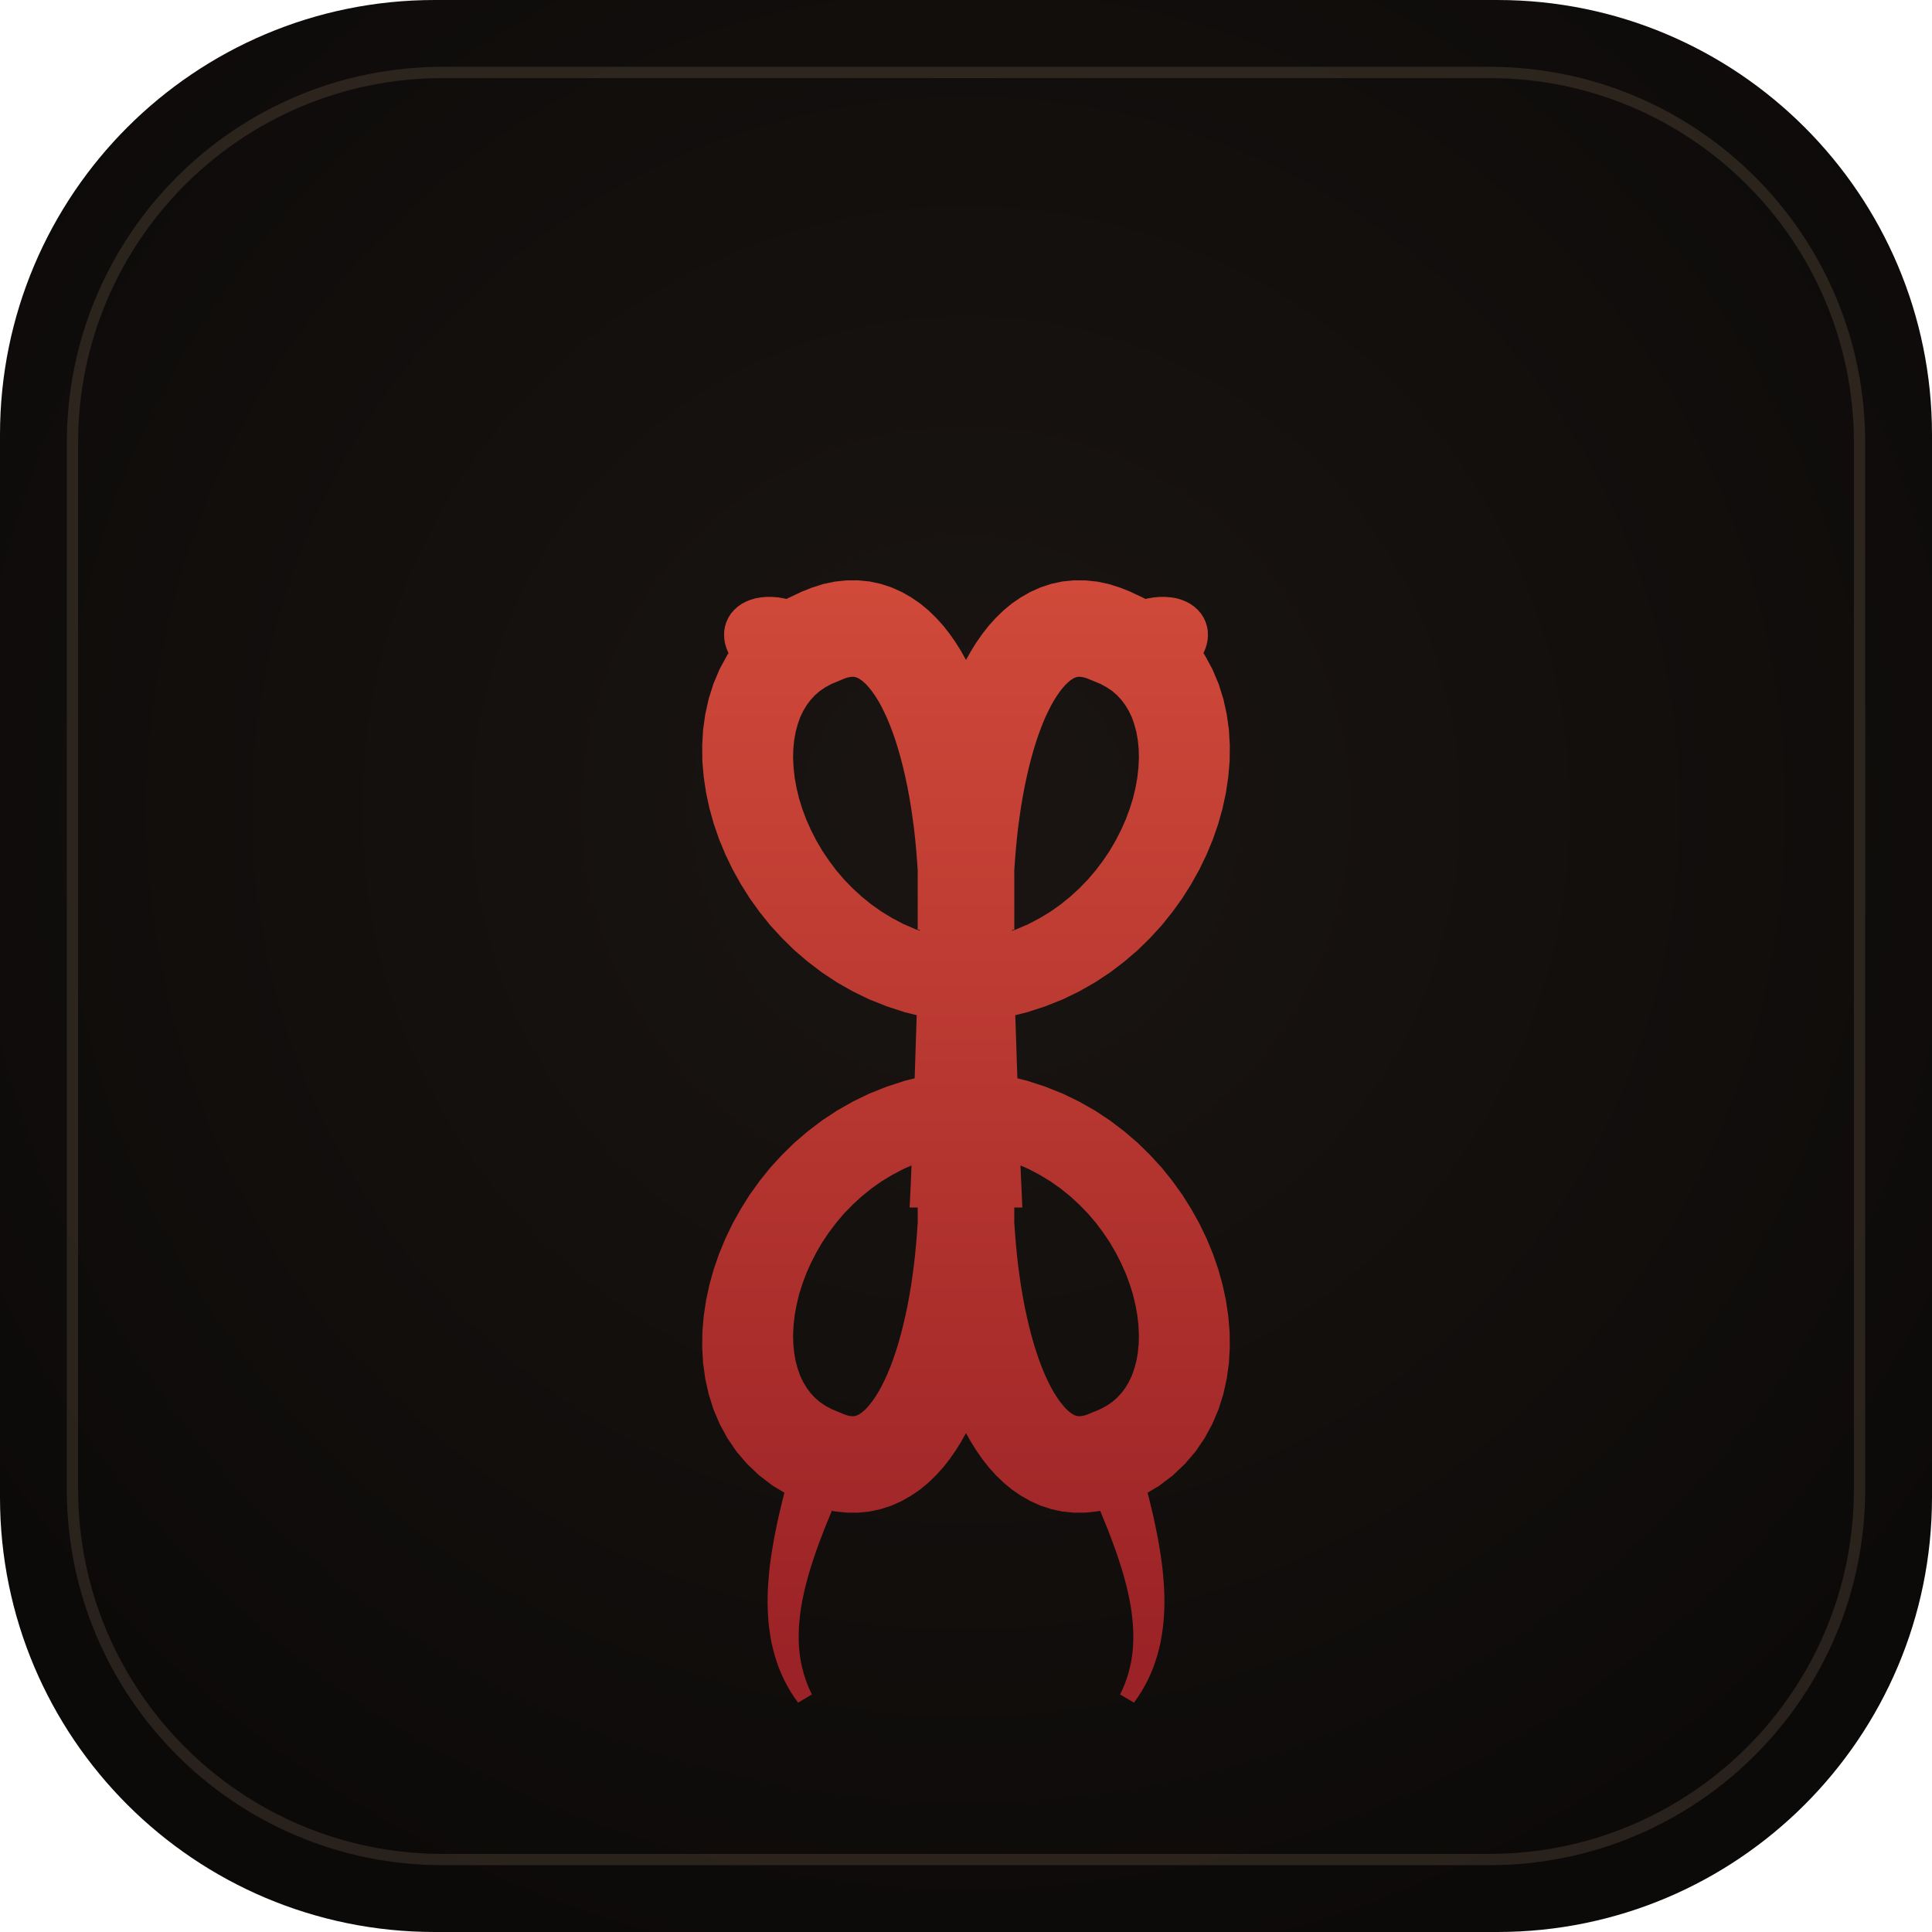
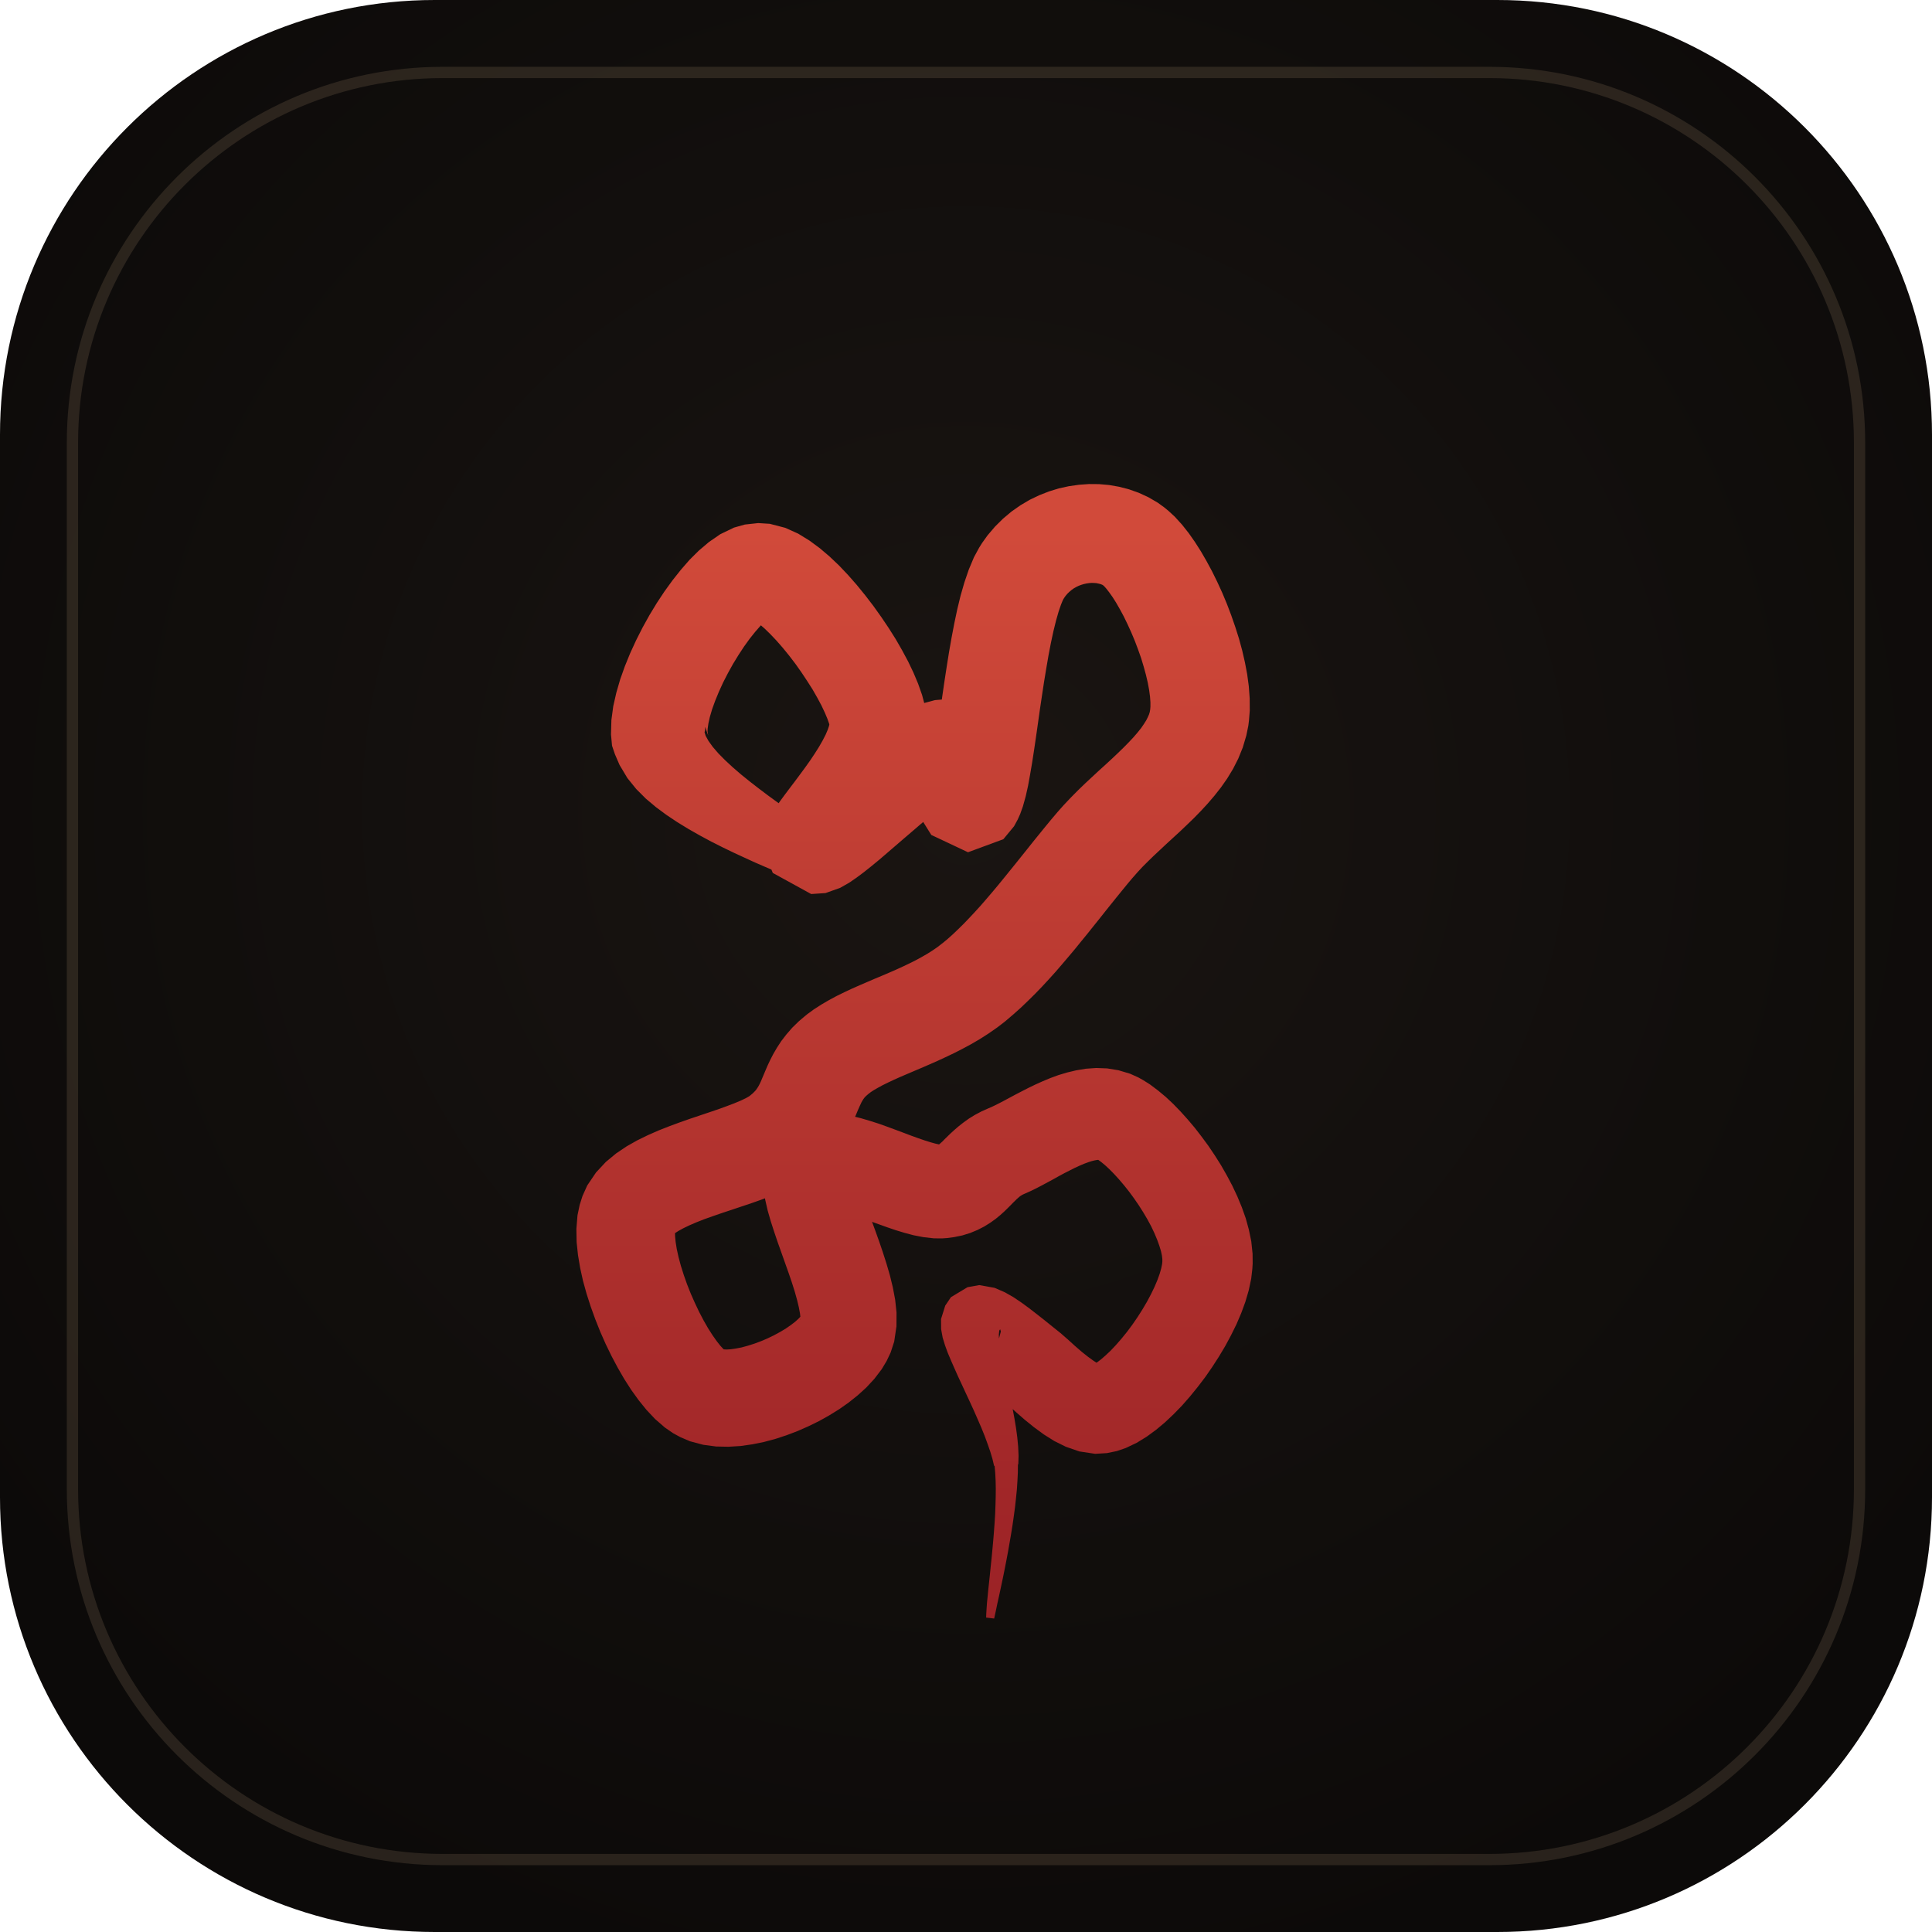
<svg xmlns="http://www.w3.org/2000/svg" width="1024" height="1024" viewBox="0 0 240 240">
  <defs>
-     <linearGradient id="c" x1="120" y1="70" x2="120" y2="206" gradientUnits="userSpaceOnUse">
+     <linearGradient id="c" x1="120" y1="66" x2="120" y2="200" gradientUnits="userSpaceOnUse">
      <stop offset="0" stop-color="#D14A3A" />
      <stop offset="1" stop-color="#9B2226" />
    </linearGradient>
    <radialGradient id="v" cx="0.5" cy="0.42" r="0.62">
      <stop offset="0" stop-color="#1A1512" />
      <stop offset="1" stop-color="#0C0A09" />
    </radialGradient>
  </defs>
  <rect width="240" height="240" rx="54" fill="url(#v)" />
  <rect x="9" y="9" width="222" height="222" rx="46" fill="none" stroke="#C4A882" stroke-opacity="0.16" stroke-width="1.4" />
-   <path d="M120.56 117.03L118.61 116.79L116.91 116.44L115.29 115.99L113.74 115.44L112.26 114.8L110.85 114.06L109.51 113.25L108.24 112.35L107.04 111.38L105.91 110.34L104.85 109.25L103.87 108.1L102.97 106.9L102.14 105.67L101.4 104.4L100.74 103.11L100.16 101.81L99.67 100.49L99.26 99.19L98.95 97.89L98.72 96.62L98.58 95.37L98.52 94.17L98.55 93.02L98.66 91.93L98.84 90.91L99.1 89.96L99.41 89.08L99.79 88.29L100.22 87.58L100.7 86.94L101.24 86.36L101.84 85.84L102.52 85.38L103.29 84.96L104.38 84.51L104.93 84.28L105.3 84.16L105.6 84.1L105.83 84.08L106.01 84.07L106.15 84.09L106.29 84.12L106.43 84.17L106.6 84.24L106.8 84.36L107.05 84.53L107.32 84.76L107.64 85.06L107.97 85.44L108.33 85.89L108.7 86.42L109.08 87.02L109.46 87.7L109.83 88.44L110.21 89.25L110.57 90.13L110.92 91.06L111.26 92.05L111.58 93.08L111.89 94.17L112.18 95.3L112.45 96.47L112.71 97.68L112.94 98.92L113.16 100.2L113.35 101.5L113.53 102.83L113.68 104.18L113.81 105.55L113.92 106.93L114.01 108.25L114 108.81L114 109.57L114 110.29L114 110.96L114 111.59L114 112.17L114 112.7L114 113.19L114 113.62L114 114.02L114 114.37L114 114.67L114 114.92L114 115.13L114 115.29L114 115.41L114 115.48L126 115.5L126 115.48L126 115.41L126 115.29L126 115.13L126 114.92L126 114.67L126 114.37L126 114.02L126 113.63L126 113.19L126 112.7L126 112.17L126 111.59L126 110.96L126 110.29L126 109.57L126 108.81L125.99 108.25L126.08 106.93L126.19 105.55L126.32 104.18L126.47 102.83L126.65 101.5L126.84 100.2L127.06 98.92L127.29 97.68L127.55 96.47L127.82 95.3L128.11 94.17L128.42 93.08L128.74 92.05L129.08 91.06L129.43 90.13L129.79 89.25L130.17 88.44L130.54 87.7L130.92 87.02L131.3 86.42L131.67 85.89L132.03 85.44L132.36 85.06L132.68 84.76L132.95 84.53L133.2 84.36L133.4 84.24L133.57 84.17L133.71 84.12L133.85 84.09L133.99 84.07L134.17 84.08L134.4 84.1L134.7 84.16L135.07 84.28L135.62 84.51L136.71 84.96L137.48 85.38L138.16 85.84L138.76 86.36L139.3 86.94L139.78 87.58L140.21 88.29L140.59 89.08L140.9 89.96L141.16 90.91L141.34 91.93L141.45 93.02L141.48 94.17L141.42 95.37L141.28 96.62L141.05 97.89L140.74 99.19L140.33 100.49L139.84 101.81L139.26 103.11L138.6 104.4L137.86 105.67L137.03 106.9L136.13 108.1L135.15 109.25L134.09 110.34L132.96 111.38L131.76 112.35L130.49 113.25L129.15 114.06L127.74 114.8L126.26 115.44L124.71 115.99L123.09 116.44L121.39 116.79L119.44 117.03L120.56 126.97L122.87 126.73L125.28 126.32L127.61 125.74L129.85 125.01L132.01 124.15L134.07 123.15L136.04 122.03L137.9 120.8L139.66 119.46L141.32 118.04L142.87 116.52L144.32 114.94L145.65 113.28L146.88 111.57L147.99 109.8L149 107.99L149.89 106.14L150.67 104.26L151.33 102.35L151.87 100.42L152.29 98.47L152.58 96.52L152.75 94.56L152.77 92.61L152.66 90.66L152.39 88.73L151.97 86.83L151.38 84.95L150.61 83.13L149.66 81.38L148.53 79.71L147.2 78.15L145.69 76.72L144.01 75.44L142.16 74.33L140.38 73.49L139.12 72.99L137.73 72.55L136.31 72.25L134.87 72.1L133.42 72.09L131.98 72.23L130.59 72.53L129.25 72.97L127.98 73.54L126.79 74.22L125.68 74.98L124.66 75.83L123.71 76.75L122.84 77.71L122.04 78.73L121.29 79.8L120.6 80.91L119.96 82.05L119.36 83.23L118.8 84.45L118.28 85.7L117.79 86.99L117.34 88.31L116.92 89.66L116.53 91.04L116.16 92.44L115.83 93.87L115.52 95.33L115.24 96.81L114.99 98.31L114.76 99.84L114.56 101.37L114.39 102.93L114.24 104.5L114.11 106.08L114.01 107.75L114 108.81L114 109.57L114 110.29L114 110.96L114 111.59L114 112.17L114 112.7L114 113.19L114 113.63L114 114.02L114 114.37L114 114.67L114 114.92L114 115.13L114 115.29L114 115.41L114 115.48L114 115.5L126 115.48L126 115.41L126 115.29L126 115.13L126 114.92L126 114.67L126 114.37L126 114.02L126 113.63L126 113.19L126 112.7L126 112.17L126 111.59L126 110.96L126 110.29L126 109.57L126 108.81L125.99 107.75L125.89 106.08L125.76 104.5L125.61 102.93L125.44 101.37L125.24 99.84L125.01 98.31L124.76 96.81L124.48 95.33L124.17 93.87L123.84 92.44L123.47 91.04L123.08 89.66L122.66 88.31L122.21 86.99L121.72 85.7L121.2 84.45L120.64 83.23L120.04 82.05L119.4 80.91L118.71 79.8L117.96 78.73L117.16 77.71L116.29 76.75L115.34 75.83L114.32 74.98L113.21 74.22L112.02 73.54L110.75 72.97L109.41 72.53L108.02 72.23L106.58 72.09L105.13 72.1L103.69 72.25L102.27 72.55L100.88 72.99L99.62 73.49L97.84 74.33L95.99 75.44L94.31 76.72L92.8 78.15L91.47 79.71L90.34 81.38L89.39 83.13L88.62 84.95L88.03 86.83L87.61 88.73L87.34 90.66L87.23 92.61L87.25 94.56L87.42 96.52L87.71 98.47L88.13 100.42L88.67 102.35L89.33 104.26L90.11 106.14L91 107.99L92.01 109.8L93.12 111.57L94.35 113.28L95.68 114.94L97.13 116.52L98.68 118.04L100.34 119.46L102.1 120.8L103.96 122.03L105.93 123.15L107.99 124.15L110.15 125.01L112.39 125.74L114.72 126.32L117.13 126.73L119.44 126.97Z" fill="url(#c)" />
-   <path d="M119.44 133.03L117.13 133.27L114.72 133.68L112.39 134.26L110.15 134.99L107.99 135.85L105.93 136.85L103.96 137.97L102.1 139.2L100.34 140.54L98.68 141.96L97.13 143.48L95.68 145.06L94.35 146.72L93.12 148.43L92.01 150.2L91 152.01L90.11 153.86L89.33 155.74L88.67 157.65L88.13 159.58L87.71 161.53L87.42 163.48L87.25 165.44L87.23 167.39L87.34 169.34L87.61 171.27L88.03 173.17L88.62 175.05L89.39 176.87L90.34 178.62L91.47 180.29L92.8 181.85L94.31 183.28L95.99 184.56L97.84 185.67L99.62 186.51L100.88 187.01L102.27 187.45L103.69 187.75L105.13 187.9L106.58 187.91L108.02 187.77L109.41 187.47L110.75 187.03L112.02 186.46L113.21 185.78L114.32 185.02L115.34 184.17L116.29 183.25L117.16 182.29L117.96 181.27L118.71 180.2L119.4 179.09L120.04 177.95L120.64 176.77L121.2 175.55L121.72 174.3L122.21 173.01L122.66 171.69L123.08 170.34L123.47 168.96L123.84 167.56L124.17 166.13L124.48 164.67L124.76 163.19L125.01 161.69L125.24 160.16L125.44 158.63L125.61 157.07L125.76 155.5L125.89 153.92L125.99 152.25L126 151.19L126 150.43L126 149.71L126 149.04L126 148.41L126 147.83L126 147.3L126 146.81L126 146.37L126 145.98L126 145.63L126 145.33L126 145.08L126 144.87L126 144.71L126 144.59L126 144.52L126 144.5L114 144.52L114 144.59L114 144.71L114 144.87L114 145.08L114 145.33L114 145.63L114 145.98L114 146.38L114 146.81L114 147.3L114 147.83L114 148.41L114 149.04L114 149.71L114 150.43L114 151.19L114.01 152.25L114.11 153.92L114.24 155.5L114.39 157.07L114.56 158.63L114.76 160.16L114.99 161.69L115.24 163.19L115.52 164.67L115.83 166.13L116.16 167.56L116.53 168.96L116.92 170.34L117.34 171.69L117.79 173.01L118.28 174.3L118.8 175.55L119.36 176.77L119.96 177.95L120.6 179.09L121.29 180.2L122.04 181.27L122.84 182.29L123.71 183.25L124.66 184.17L125.68 185.02L126.79 185.78L127.98 186.46L129.25 187.03L130.59 187.47L131.98 187.77L133.42 187.91L134.87 187.9L136.31 187.75L137.73 187.45L139.12 187.01L140.38 186.51L142.16 185.67L144.01 184.56L145.69 183.28L147.2 181.85L148.53 180.29L149.66 178.62L150.61 176.87L151.38 175.05L151.97 173.17L152.39 171.27L152.66 169.34L152.77 167.39L152.75 165.44L152.58 163.48L152.29 161.53L151.87 159.58L151.33 157.65L150.67 155.74L149.89 153.86L149 152.01L147.99 150.2L146.88 148.43L145.65 146.72L144.32 145.06L142.87 143.48L141.32 141.96L139.66 140.54L137.9 139.2L136.04 137.97L134.07 136.85L132.01 135.85L129.85 134.99L127.61 134.26L125.28 133.68L122.87 133.27L120.56 133.03L119.44 142.97L121.39 143.21L123.09 143.56L124.71 144.01L126.26 144.56L127.74 145.2L129.15 145.94L130.49 146.75L131.76 147.65L132.96 148.62L134.09 149.66L135.15 150.75L136.13 151.9L137.03 153.1L137.86 154.33L138.6 155.6L139.26 156.89L139.84 158.19L140.33 159.51L140.74 160.81L141.05 162.11L141.28 163.38L141.42 164.63L141.48 165.83L141.45 166.98L141.34 168.07L141.16 169.09L140.9 170.04L140.59 170.92L140.21 171.71L139.78 172.42L139.3 173.06L138.76 173.64L138.16 174.16L137.48 174.62L136.71 175.04L135.62 175.49L135.07 175.72L134.7 175.84L134.4 175.9L134.17 175.92L133.99 175.93L133.85 175.91L133.71 175.88L133.57 175.83L133.4 175.76L133.2 175.64L132.95 175.47L132.68 175.24L132.36 174.94L132.03 174.56L131.67 174.11L131.3 173.58L130.92 172.98L130.54 172.3L130.17 171.56L129.79 170.75L129.43 169.87L129.08 168.94L128.74 167.95L128.42 166.92L128.11 165.83L127.82 164.7L127.55 163.53L127.29 162.32L127.06 161.08L126.84 159.8L126.65 158.5L126.47 157.17L126.32 155.82L126.19 154.45L126.08 153.07L125.99 151.75L126 151.19L126 150.43L126 149.71L126 149.04L126 148.41L126 147.83L126 147.3L126 146.81L126 146.38L126 145.98L126 145.63L126 145.33L126 145.08L126 144.87L126 144.71L126 144.59L126 144.52L114 144.5L114 144.52L114 144.59L114 144.71L114 144.87L114 145.08L114 145.33L114 145.63L114 145.98L114 146.38L114 146.81L114 147.3L114 147.83L114 148.41L114 149.04L114 149.71L114 150.43L114 151.19L114.01 151.75L113.92 153.07L113.81 154.45L113.68 155.82L113.53 157.17L113.35 158.5L113.16 159.8L112.94 161.08L112.71 162.32L112.45 163.53L112.18 164.7L111.89 165.83L111.58 166.92L111.26 167.95L110.92 168.94L110.57 169.87L110.21 170.75L109.83 171.56L109.46 172.3L109.08 172.98L108.7 173.58L108.33 174.11L107.97 174.56L107.64 174.94L107.32 175.24L107.05 175.47L106.8 175.64L106.6 175.76L106.43 175.83L106.29 175.88L106.15 175.91L106.01 175.93L105.83 175.92L105.6 175.9L105.3 175.84L104.93 175.72L104.38 175.49L103.29 175.04L102.52 174.62L101.84 174.16L101.24 173.64L100.7 173.06L100.22 172.42L99.79 171.71L99.41 170.92L99.1 170.04L98.84 169.09L98.66 168.07L98.55 166.98L98.52 165.83L98.58 164.63L98.72 163.38L98.95 162.11L99.26 160.81L99.67 159.51L100.16 158.19L100.74 156.89L101.4 155.6L102.14 154.33L102.97 153.1L103.87 151.9L104.85 150.75L105.91 149.66L107.04 148.62L108.24 147.65L109.51 146.75L110.85 145.94L112.26 145.2L113.74 144.56L115.29 144.01L116.91 143.56L118.61 143.21L120.56 142.97Z" fill="url(#c)" />
-   <path d="M114.5 110L114.46 110.86L114.42 111.76L114.37 112.7L114.33 113.68L114.29 114.69L114.25 115.74L114.21 116.82L114.17 117.93L114.13 119.06L114.08 120.22L114.04 121.4L114 122.59L113.96 123.8L113.92 125.03L113.87 126.26L113.83 127.5L113.79 128.75L113.75 130L113.71 131.25L113.67 132.5L113.63 133.74L113.58 134.97L113.54 136.2L113.5 137.41L113.46 138.6L113.42 139.78L113.38 140.94L113.33 142.07L113.29 143.18L113.25 144.26L113.21 145.31L113.17 146.32L113.13 147.3L113.08 148.24L113.04 149.14L113 150L127 150L126.96 149.14L126.92 148.24L126.88 147.3L126.83 146.32L126.79 145.31L126.75 144.26L126.71 143.18L126.67 142.07L126.63 140.94L126.58 139.78L126.54 138.6L126.5 137.41L126.46 136.2L126.42 134.97L126.38 133.74L126.33 132.5L126.29 131.25L126.25 130L126.21 128.75L126.17 127.5L126.12 126.26L126.08 125.03L126.04 123.8L126 122.59L125.96 121.4L125.92 120.22L125.88 119.06L125.83 117.93L125.79 116.82L125.75 115.74L125.71 114.69L125.67 113.68L125.62 112.7L125.58 111.76L125.54 110.86L125.5 110Z" fill="url(#c)" />
-   <path d="M103.39 76.92L102.51 76.38L101.6 75.88L100.72 75.44L99.86 75.07L99.03 74.76L98.21 74.52L97.43 74.34L96.66 74.21L95.92 74.15L95.21 74.15L94.52 74.21L93.86 74.32L93.24 74.5L92.65 74.74L92.11 75.03L91.61 75.39L91.17 75.79L90.79 76.24L90.48 76.73L90.24 77.25L90.07 77.79L89.97 78.34L89.95 78.89L89.98 79.44L90.08 79.99L90.24 80.52L90.45 81.03L90.71 81.53L91.02 82.02L91.38 82.49L91.79 82.94L92.24 83.37L92.74 83.78L93.28 84.16L93.87 84.53L94.48 84.85L95.52 83.15L95.01 82.79L94.59 82.44L94.22 82.08L93.89 81.72L93.63 81.37L93.41 81.02L93.23 80.69L93.11 80.36L93.02 80.06L92.97 79.78L92.96 79.52L92.98 79.3L93.02 79.1L93.09 78.93L93.16 78.79L93.25 78.67L93.35 78.58L93.46 78.51L93.58 78.44L93.71 78.39L93.87 78.34L94.05 78.31L94.26 78.28L94.51 78.27L94.79 78.28L95.12 78.31L95.48 78.38L95.89 78.48L96.34 78.62L96.83 78.8L97.36 79.04L97.93 79.32L98.54 79.66L99.18 80.06L99.86 80.52L100.61 81.08Z" fill="url(#c)" />
-   <path d="M139.39 81.08L140.14 80.52L140.82 80.06L141.46 79.66L142.07 79.32L142.64 79.04L143.17 78.8L143.66 78.62L144.11 78.48L144.52 78.38L144.88 78.31L145.21 78.28L145.49 78.27L145.74 78.28L145.95 78.31L146.13 78.34L146.29 78.39L146.42 78.44L146.54 78.51L146.65 78.58L146.75 78.67L146.84 78.79L146.91 78.93L146.98 79.1L147.02 79.3L147.04 79.52L147.03 79.78L146.98 80.06L146.89 80.36L146.77 80.69L146.59 81.02L146.37 81.37L146.11 81.72L145.78 82.08L145.41 82.44L144.99 82.79L144.48 83.15L145.52 84.85L146.13 84.53L146.72 84.16L147.26 83.78L147.76 83.37L148.21 82.94L148.62 82.49L148.98 82.02L149.29 81.53L149.55 81.03L149.76 80.52L149.92 79.99L150.02 79.44L150.05 78.89L150.03 78.34L149.93 77.79L149.76 77.25L149.52 76.73L149.21 76.24L148.83 75.79L148.39 75.39L147.89 75.03L147.35 74.74L146.76 74.5L146.14 74.32L145.48 74.21L144.79 74.15L144.08 74.15L143.34 74.21L142.57 74.34L141.79 74.52L140.97 74.76L140.14 75.07L139.28 75.44L138.4 75.88L137.49 76.38L136.61 76.92Z" fill="url(#c)" />
-   <path d="M98.71 180.81L98.44 181.75L98.18 182.7L97.92 183.64L97.67 184.58L97.42 185.52L97.18 186.46L96.96 187.39L96.74 188.31L96.54 189.24L96.35 190.16L96.17 191.07L96.01 191.98L95.86 192.89L95.73 193.79L95.61 194.69L95.52 195.58L95.45 196.46L95.39 197.34L95.36 198.21L95.35 199.08L95.37 199.93L95.41 200.78L95.48 201.63L95.58 202.46L95.7 203.28L95.85 204.1L96.04 204.9L96.25 205.69L96.5 206.47L96.77 207.24L97.09 207.99L97.43 208.73L97.81 209.45L98.22 210.16L98.67 210.85L99.14 211.51L100.86 210.49L100.53 209.8L100.26 209.14L100.02 208.47L99.81 207.79L99.64 207.12L99.49 206.44L99.38 205.76L99.3 205.07L99.24 204.38L99.22 203.69L99.22 202.99L99.24 202.28L99.29 201.57L99.36 200.85L99.45 200.13L99.56 199.4L99.7 198.66L99.86 197.91L100.03 197.16L100.23 196.4L100.44 195.63L100.67 194.85L100.92 194.07L101.18 193.28L101.46 192.48L101.75 191.67L102.06 190.86L102.37 190.03L102.71 189.2L103.05 188.37L103.4 187.52L103.76 186.67L104.13 185.81L104.51 184.95L104.9 184.08L105.29 183.19Z" fill="url(#c)" />
-   <path d="M134.71 183.19L135.1 184.08L135.49 184.95L135.87 185.81L136.24 186.67L136.6 187.52L136.95 188.37L137.29 189.2L137.63 190.03L137.94 190.86L138.25 191.67L138.54 192.48L138.82 193.28L139.08 194.07L139.33 194.85L139.56 195.63L139.77 196.4L139.97 197.16L140.14 197.91L140.3 198.66L140.44 199.4L140.55 200.13L140.64 200.85L140.71 201.57L140.76 202.28L140.78 202.99L140.78 203.69L140.76 204.38L140.7 205.07L140.62 205.76L140.51 206.44L140.36 207.12L140.19 207.79L139.98 208.47L139.74 209.14L139.47 209.8L139.14 210.49L140.86 211.51L141.33 210.85L141.78 210.16L142.19 209.45L142.57 208.73L142.91 207.99L143.23 207.24L143.5 206.47L143.75 205.69L143.96 204.9L144.15 204.1L144.3 203.28L144.42 202.46L144.52 201.63L144.59 200.78L144.63 199.93L144.65 199.08L144.64 198.21L144.61 197.34L144.55 196.46L144.48 195.58L144.39 194.69L144.27 193.79L144.14 192.89L143.99 191.98L143.83 191.07L143.65 190.16L143.46 189.24L143.26 188.31L143.04 187.39L142.82 186.46L142.58 185.52L142.33 184.58L142.08 183.64L141.82 182.7L141.56 181.75L141.29 180.81Z" fill="url(#c)" />
+   <path d="M102.76 104.57L102.21 104L101.47 103.35L100.64 102.67L99.71 101.97L98.71 101.22L97.65 100.45L96.54 99.64L95.4 98.81L94.26 97.95L93.14 97.08L92.05 96.2L91.02 95.31L90.08 94.44L89.24 93.59L88.54 92.78L88.01 92.04L87.66 91.41L87.52 90.96L87.58 90.76L87.61 90.3L87.97 91.36L87.89 90.84L87.91 90.49L88 89.87L88.18 89.06L88.46 88.11L88.84 87.06L89.3 85.94L89.83 84.78L90.43 83.61L91.07 82.46L91.75 81.35L92.44 80.3L93.14 79.33L93.82 78.48L94.45 77.76L95 77.21L95.41 76.86L95.6 76.73L95.41 76.81L95.47 76.84L93.81 77.02L93.79 76.97L93.42 76.89L93.46 76.92L93.8 77.13L94.32 77.51L94.96 78.06L95.67 78.75L96.44 79.56L97.22 80.45L98.02 81.43L98.8 82.45L99.55 83.51L100.26 84.58L100.93 85.63L101.52 86.66L102.04 87.63L102.46 88.52L102.78 89.28L102.99 89.87L103.15 90.52L102.99 89.62L103.05 89.96L103.04 89.94L102.98 90.19L102.83 90.64L102.57 91.25L102.2 91.97L101.75 92.76L101.22 93.6L100.64 94.47L100.02 95.34L99.38 96.21L98.74 97.07L98.11 97.9L97.5 98.71L96.92 99.5L96.36 100.31L95.8 101.24L95.18 102.62L94.89 105.73L96 108.44L100.77 111.06L102.55 110.94L104.37 110.29L105.48 109.66L106.41 109.02L107.32 108.34L108.25 107.6L109.21 106.81L110.19 105.97L111.2 105.1L112.22 104.22L113.25 103.34L114.26 102.47L115.24 101.64L116.17 100.87L117.04 100.17L117.82 99.57L118.47 99.1L118.94 98.79L119.11 98.69L119.3 98.64L117.85 99.03L117.3 99.02L115.55 98.65L114.25 97.86L113.6 97.16L113.36 96.78L113.32 96.69L113.36 96.84L113.44 97.15L113.53 97.58L113.63 98.09L113.72 98.66L113.83 99.28L113.96 99.95L114.14 100.74L114.51 101.83L115.69 103.72L120.25 105.87L124.64 104.25L125.97 102.64L126.42 101.81L126.73 101.12L127.07 100.17L127.42 98.91L127.71 97.61L127.96 96.23L128.21 94.77L128.45 93.22L128.69 91.59L128.93 89.91L129.17 88.2L129.43 86.46L129.69 84.74L129.97 83.04L130.25 81.41L130.55 79.85L130.86 78.41L131.18 77.11L131.5 75.99L131.8 75.11L132.04 74.53L132.37 73.96L132 74.55L132.37 74.02L132.6 73.75L132.85 73.51L133.11 73.29L133.39 73.09L133.69 72.92L134 72.77L134.32 72.65L134.65 72.55L134.98 72.48L135.31 72.43L135.62 72.41L135.92 72.42L136.2 72.44L136.44 72.49L136.65 72.54L136.82 72.6L136.96 72.66L137.05 72.72L137.36 72.96L136.84 72.53L137.18 72.84L137.43 73.12L137.78 73.57L138.2 74.16L138.65 74.87L139.12 75.69L139.6 76.58L140.07 77.55L140.53 78.56L140.97 79.61L141.37 80.67L141.75 81.74L142.07 82.8L142.35 83.82L142.58 84.8L142.75 85.72L142.86 86.54L142.91 87.24L142.91 87.8L142.85 88.48L142.93 87.84L142.83 88.44L142.74 88.74L142.59 89.08L142.39 89.48L142.1 89.94L141.75 90.45L141.31 91L140.8 91.59L140.22 92.21L139.58 92.86L138.88 93.54L138.13 94.25L137.34 94.98L136.51 95.73L135.66 96.52L134.79 97.33L133.91 98.18L133.03 99.07L132.14 100.01L131.35 100.9L131.25 101.02L130.53 101.87L129.79 102.77L129.06 103.67L128.32 104.58L127.59 105.5L126.86 106.41L126.14 107.31L125.41 108.21L124.69 109.1L123.97 109.98L123.25 110.84L122.54 111.67L121.83 112.49L121.12 113.27L120.42 114.02L119.73 114.74L119.05 115.41L118.38 116.05L117.72 116.64L117 117.24L117.2 117.07L116.51 117.61L115.89 118.04L115.23 118.46L114.52 118.87L113.77 119.28L112.99 119.67L112.17 120.06L111.32 120.45L110.45 120.83L109.56 121.21L108.65 121.59L107.72 121.99L106.79 122.39L105.84 122.81L104.9 123.25L103.94 123.72L102.99 124.23L102.03 124.79L101.07 125.41L100.29 125.98L99.96 126.25L99.23 126.87L98.41 127.67L97.69 128.5L97.05 129.33L96.51 130.16L96.05 130.95L95.67 131.69L95.35 132.37L95.09 132.98L94.87 133.5L94.68 133.95L94.52 134.33L94.38 134.63L94.25 134.88L94.13 135.08L94.01 135.26L93.88 135.44L93.71 135.62L93.5 135.83L93.05 136.2L93.5 135.87L93.04 136.2L92.63 136.43L92.02 136.72L91.23 137.05L90.31 137.4L89.27 137.78L88.15 138.16L86.96 138.56L85.71 138.98L84.43 139.43L83.13 139.91L81.81 140.43L80.49 141.01L79.16 141.66L77.85 142.4L76.54 143.28L75.26 144.34L74.04 145.65L72.95 147.26L72.36 148.57L72.01 149.67L71.74 150.96L71.6 152.66L71.63 154.3L71.8 155.91L72.07 157.51L72.42 159.1L72.86 160.69L73.37 162.28L73.94 163.86L74.56 165.42L75.24 166.96L75.97 168.46L76.74 169.91L77.55 171.31L78.41 172.65L79.33 173.93L80.3 175.13L81.37 176.27L82.59 177.33L83.62 178.04L84.54 178.54L85.72 179.04L87.37 179.48L88.96 179.69L90.49 179.72L91.99 179.63L93.45 179.42L94.89 179.13L96.31 178.75L97.71 178.29L99.08 177.77L100.42 177.18L101.73 176.54L103 175.83L104.23 175.07L105.41 174.24L106.54 173.34L107.61 172.37L108.62 171.28L109.54 170.07L110.15 169.05L110.64 168.01L111.08 166.66L111.36 164.77L111.37 163.05L111.2 161.45L110.91 159.92L110.55 158.44L110.13 157L109.68 155.59L109.21 154.21L108.73 152.87L108.26 151.59L107.82 150.37L107.43 149.25L107.1 148.24L106.84 147.38L106.68 146.72L106.62 146.35L106.61 146.39L106.5 147.02L106.44 147.33L105.31 149.04L104.96 149.3L103.92 149.88L103.21 150.07L102.95 150.09L103.03 150.09L103.39 150.15L103.93 150.28L104.61 150.48L105.4 150.73L106.27 151.03L107.2 151.37L108.18 151.73L109.19 152.09L110.22 152.46L111.28 152.82L112.37 153.15L113.5 153.45L114.69 153.68L116 153.83L117.02 153.84L117.71 153.79L118.52 153.68L119.54 153.47L120.51 153.17L121.43 152.79L122.27 152.36L123.02 151.89L123.69 151.41L124.26 150.94L124.76 150.49L125.17 150.09L125.53 149.73L125.83 149.42L126.09 149.17L126.3 148.96L126.48 148.8L126.63 148.67L126.76 148.57L126.89 148.49L127.02 148.41L127.37 148.25L127.31 148.28L127.98 147.98L128.74 147.61L129.47 147.23L130.18 146.85L130.88 146.47L131.56 146.09L132.23 145.73L132.88 145.4L133.51 145.08L134.1 144.81L134.66 144.57L135.17 144.38L135.61 144.24L135.97 144.15L136.25 144.1L136.42 144.08L136.48 144.07L136.45 144.06L136.34 144.02L136.6 144.16L135.99 143.82L136.44 144.09L136.81 144.36L137.28 144.75L137.82 145.25L138.4 145.84L139.01 146.51L139.64 147.25L140.26 148.03L140.87 148.86L141.46 149.72L142.02 150.6L142.54 151.48L143.01 152.35L143.41 153.2L143.75 154.01L144.02 154.76L144.22 155.42L144.34 155.98L144.39 156.41L144.39 157.03L144.43 156.37L144.36 157.03L144.25 157.56L144.06 158.23L143.78 159.01L143.42 159.86L142.98 160.77L142.48 161.71L141.92 162.66L141.31 163.62L140.67 164.55L140 165.45L139.31 166.3L138.63 167.08L137.96 167.79L137.31 168.4L136.73 168.9L136.22 169.28L135.85 169.52L135.65 169.63L135.27 169.74L136.49 169.49L136.44 169.54L136.79 169.59L136.74 169.56L136.39 169.39L135.84 169.04L135.15 168.54L134.37 167.92L133.53 167.19L132.65 166.39L131.72 165.58L130.73 164.79L129.74 163.99L128.76 163.22L127.79 162.47L126.83 161.77L125.86 161.12L124.82 160.53L123.55 159.98L121.65 159.64L120.19 159.9L118.13 161.14L117.42 162.19L116.9 163.85L116.91 165.12L117.1 166.16L117.39 167.11L117.73 168.04L118.13 168.99L118.56 169.97L119.01 170.98L119.49 172.01L119.98 173.07L120.48 174.14L120.97 175.21L121.44 176.28L121.9 177.34L122.32 178.38L122.69 179.39L123.02 180.34L123.29 181.25L123.5 182.14L123.55 182.05L123.63 182.97L123.68 183.93L123.7 184.93L123.69 185.96L123.66 187.03L123.62 188.11L123.55 189.21L123.47 190.31L123.38 191.41L123.28 192.49L123.18 193.55L123.07 194.59L122.97 195.59L122.87 196.54L122.77 197.45L122.69 198.29L122.61 199.07L122.56 199.78L122.52 200.41L122.5 200.94L123.5 201.06L123.61 200.55L123.74 199.95L123.88 199.27L124.05 198.51L124.23 197.68L124.42 196.79L124.62 195.84L124.82 194.85L125.02 193.82L125.22 192.76L125.41 191.67L125.6 190.57L125.78 189.45L125.94 188.34L126.09 187.22L126.21 186.12L126.32 185.03L126.39 183.96L126.44 182.93L126.45 181.95L126.5 181.86L126.53 180.84L126.48 179.71L126.37 178.55L126.21 177.36L126.01 176.16L125.78 174.94L125.53 173.73L125.27 172.54L125.01 171.37L124.76 170.24L124.53 169.16L124.34 168.16L124.19 167.24L124.1 166.43L124.08 165.77L124.13 165.3L124.24 165.12L124.33 165.4L124.09 166.3L123.87 166.86L121.81 168.1L121.05 168.22L120.06 168.13L119.87 168.19L120.08 168.49L120.5 169.01L121.06 169.7L121.72 170.51L122.47 171.41L123.28 172.39L124.15 173.42L125.13 174.43L126.19 175.4L127.29 176.36L128.44 177.29L129.65 178.18L130.95 179L132.4 179.72L134.07 180.3L136.05 180.6L137.51 180.51L138.73 180.26L139.84 179.88L141.21 179.23L142.46 178.46L143.62 177.61L144.73 176.68L145.8 175.67L146.83 174.61L147.82 173.48L148.78 172.3L149.71 171.08L150.59 169.81L151.42 168.52L152.21 167.2L152.93 165.86L153.6 164.5L154.19 163.12L154.7 161.73L155.12 160.3L155.43 158.84L155.57 157.63L155.61 156.97L155.6 155.74L155.44 154.22L155.14 152.76L154.75 151.34L154.26 149.96L153.7 148.61L153.08 147.29L152.4 146.01L151.68 144.75L150.91 143.53L150.11 142.34L149.27 141.2L148.42 140.1L147.54 139.06L146.65 138.07L145.74 137.13L144.81 136.26L143.85 135.46L142.85 134.71L142.01 134.18L141.4 133.84L140.38 133.38L138.94 132.95L137.53 132.72L136.17 132.67L134.89 132.76L133.69 132.96L132.56 133.23L131.49 133.55L130.48 133.92L129.52 134.32L128.61 134.73L127.74 135.15L126.92 135.57L126.15 135.97L125.42 136.36L124.75 136.72L124.14 137.04L123.6 137.31L123.16 137.52L122.69 137.72L122.63 137.75L121.93 138.06L121.1 138.5L120.34 138.97L119.66 139.46L119.05 139.94L118.52 140.4L118.06 140.82L117.67 141.2L117.34 141.52L117.08 141.79L116.87 141.98L116.71 142.12L116.62 142.19L116.57 142.22L116.57 142.22L116.61 142.2L116.64 142.18L116.66 142.17L116.63 142.18L116.29 142.21L116.98 142.16L116.72 142.17L116.58 142.15L116.19 142.06L115.61 141.9L114.9 141.68L114.09 141.4L113.2 141.08L112.25 140.72L111.26 140.35L110.23 139.97L109.17 139.59L108.07 139.24L106.95 138.91L105.78 138.62L104.53 138.41L103.15 138.3L101.57 138.38L99.73 138.84L97.75 139.94L96.69 140.96L95.56 142.67L95.05 144.03L94.77 146L94.84 147.62L95.06 149.05L95.37 150.4L95.75 151.72L96.17 153.02L96.61 154.32L97.07 155.61L97.52 156.88L97.96 158.12L98.37 159.32L98.73 160.46L99.02 161.5L99.24 162.42L99.38 163.18L99.44 163.71L99.44 163.95L99.46 163.82L99.36 163.99L99.85 162.95L99.63 163.33L99.48 163.51L99.2 163.81L98.79 164.18L98.26 164.59L97.64 165.02L96.93 165.45L96.17 165.86L95.37 166.25L94.55 166.6L93.72 166.91L92.9 167.17L92.13 167.38L91.41 167.52L90.78 167.61L90.26 167.64L89.89 167.62L89.7 167.6L89.73 167.6L89.46 167.46L90.38 167.96L90.03 167.75L89.85 167.57L89.49 167.18L89.03 166.6L88.51 165.86L87.96 165L87.4 164.02L86.85 162.97L86.32 161.85L85.81 160.7L85.35 159.54L84.94 158.38L84.58 157.24L84.29 156.16L84.07 155.16L83.93 154.28L83.86 153.55L83.85 153.03L83.87 152.77L83.99 152.33L83.64 153.43L83.71 153.2L83.6 153.38L83.63 153.36L83.86 153.18L84.28 152.91L84.88 152.58L85.63 152.22L86.51 151.84L87.5 151.45L88.57 151.07L89.7 150.68L90.88 150.29L92.1 149.88L93.33 149.47L94.57 149.03L95.81 148.57L97.05 148.05L98.29 147.47L99.54 146.77L100.5 146.13L100.95 145.8L101.72 145.17L102.57 144.37L103.33 143.54L104 142.7L104.59 141.87L105.08 141.06L105.5 140.29L105.85 139.58L106.14 138.93L106.38 138.37L106.58 137.89L106.76 137.48L106.91 137.16L107.03 136.9L107.15 136.7L107.25 136.54L107.36 136.39L107.48 136.25L107.65 136.09L108.04 135.75L107.71 136.02L108.18 135.66L108.58 135.4L109.07 135.12L109.64 134.81L110.29 134.49L111.01 134.15L111.79 133.8L112.63 133.44L113.52 133.06L114.44 132.67L115.41 132.25L116.41 131.81L117.43 131.34L118.48 130.84L119.54 130.3L120.62 129.72L121.7 129.09L122.78 128.4L123.86 127.65L124.8 126.93L125 126.76L125.87 126.02L126.8 125.19L127.7 124.33L128.59 123.45L129.45 122.56L130.3 121.64L131.13 120.72L131.94 119.78L132.74 118.84L133.53 117.9L134.3 116.95L135.07 116.01L135.82 115.07L136.56 114.15L137.28 113.24L138 112.34L138.7 111.47L139.39 110.62L140.06 109.8L140.75 108.98L140.65 109.1L141.3 108.36L141.92 107.69L142.61 107L143.33 106.3L144.1 105.58L144.9 104.83L145.73 104.07L146.58 103.29L147.43 102.48L148.3 101.64L149.16 100.76L150.01 99.84L150.85 98.86L151.67 97.82L152.44 96.72L153.17 95.52L153.82 94.24L154.38 92.86L154.82 91.38L155.07 90.16L155.15 89.52L155.25 88.27L155.24 86.75L155.13 85.25L154.93 83.76L154.65 82.28L154.31 80.8L153.91 79.33L153.45 77.88L152.95 76.44L152.41 75.02L151.83 73.63L151.21 72.28L150.56 70.96L149.88 69.7L149.18 68.49L148.44 67.33L147.67 66.23L146.84 65.18L145.94 64.19L145.16 63.47L144.64 63.04L143.81 62.44L142.66 61.77L141.47 61.22L140.26 60.79L139.03 60.47L137.78 60.25L136.53 60.14L135.27 60.13L134.02 60.22L132.77 60.4L131.53 60.67L130.3 61.05L129.1 61.52L127.91 62.09L126.76 62.77L125.66 63.54L124.6 64.43L123.61 65.41L122.68 66.5L122 67.45L121.63 68.04L120.99 69.22L120.34 70.77L119.8 72.35L119.33 73.98L118.92 75.67L118.55 77.42L118.21 79.2L117.89 81.02L117.6 82.84L117.32 84.66L117.06 86.45L116.82 88.18L116.58 89.84L116.35 91.41L116.13 92.84L115.92 94.12L115.72 95.2L115.54 96.02L115.42 96.5L115.27 96.88L115.58 96.19L115.56 96.25L116.5 95.15L120.56 93.67L124.84 95.65L125.77 97.11L125.92 97.52L125.9 97.44L125.83 97.09L125.74 96.56L125.62 95.91L125.48 95.15L125.3 94.32L125.05 93.4L124.72 92.4L124.23 91.28L123.47 90.02L122.21 88.64L120.2 87.4L117.63 86.85L116.15 86.97L114.7 87.36L113.77 87.76L112.61 88.4L111.57 89.08L110.55 89.82L109.52 90.61L108.48 91.45L107.43 92.33L106.37 93.22L105.31 94.13L104.28 95.03L103.27 95.9L102.3 96.73L101.4 97.5L100.58 98.18L99.86 98.76L99.3 99.19L98.95 99.43L98.99 99.41L99.99 99.08L101.23 98.94L106 101.56L106.88 103.94L106.68 106.47L106.44 107.04L106.51 106.94L106.79 106.53L107.22 105.94L107.77 105.2L108.41 104.36L109.11 103.42L109.85 102.41L110.62 101.33L111.38 100.18L112.14 98.97L112.86 97.69L113.54 96.34L114.15 94.91L114.65 93.36L115.01 91.67L115.13 89.8L115.01 88.38L114.85 87.48L114.54 86.32L114.05 84.93L113.47 83.55L112.81 82.17L112.07 80.79L111.27 79.4L110.4 78.02L109.47 76.64L108.5 75.28L107.48 73.95L106.43 72.66L105.34 71.42L104.22 70.24L103.05 69.13L101.84 68.1L100.55 67.15L99.15 66.29L97.55 65.57L95.63 65.07L94.19 64.98L92.53 65.16L91.18 65.54L89.48 66.36L88.07 67.33L86.82 68.39L85.67 69.53L84.59 70.77L83.55 72.08L82.55 73.46L81.59 74.91L80.68 76.41L79.82 77.96L79.02 79.54L78.28 81.15L77.62 82.77L77.04 84.4L76.56 86.06L76.18 87.73L75.95 89.45L75.9 91.24L76.03 92.64L76.39 93.7L76.97 95.04L77.94 96.66L79.04 98.02L80.23 99.21L81.49 100.27L82.8 101.24L84.15 102.14L85.54 102.99L86.95 103.79L88.36 104.55L89.77 105.26L91.16 105.93L92.5 106.55L93.79 107.14L95.01 107.67L96.13 108.15L97.13 108.57L97.99 108.92L98.67 109.19L99.24 109.43Z" fill="url(#c)" />
</svg>
